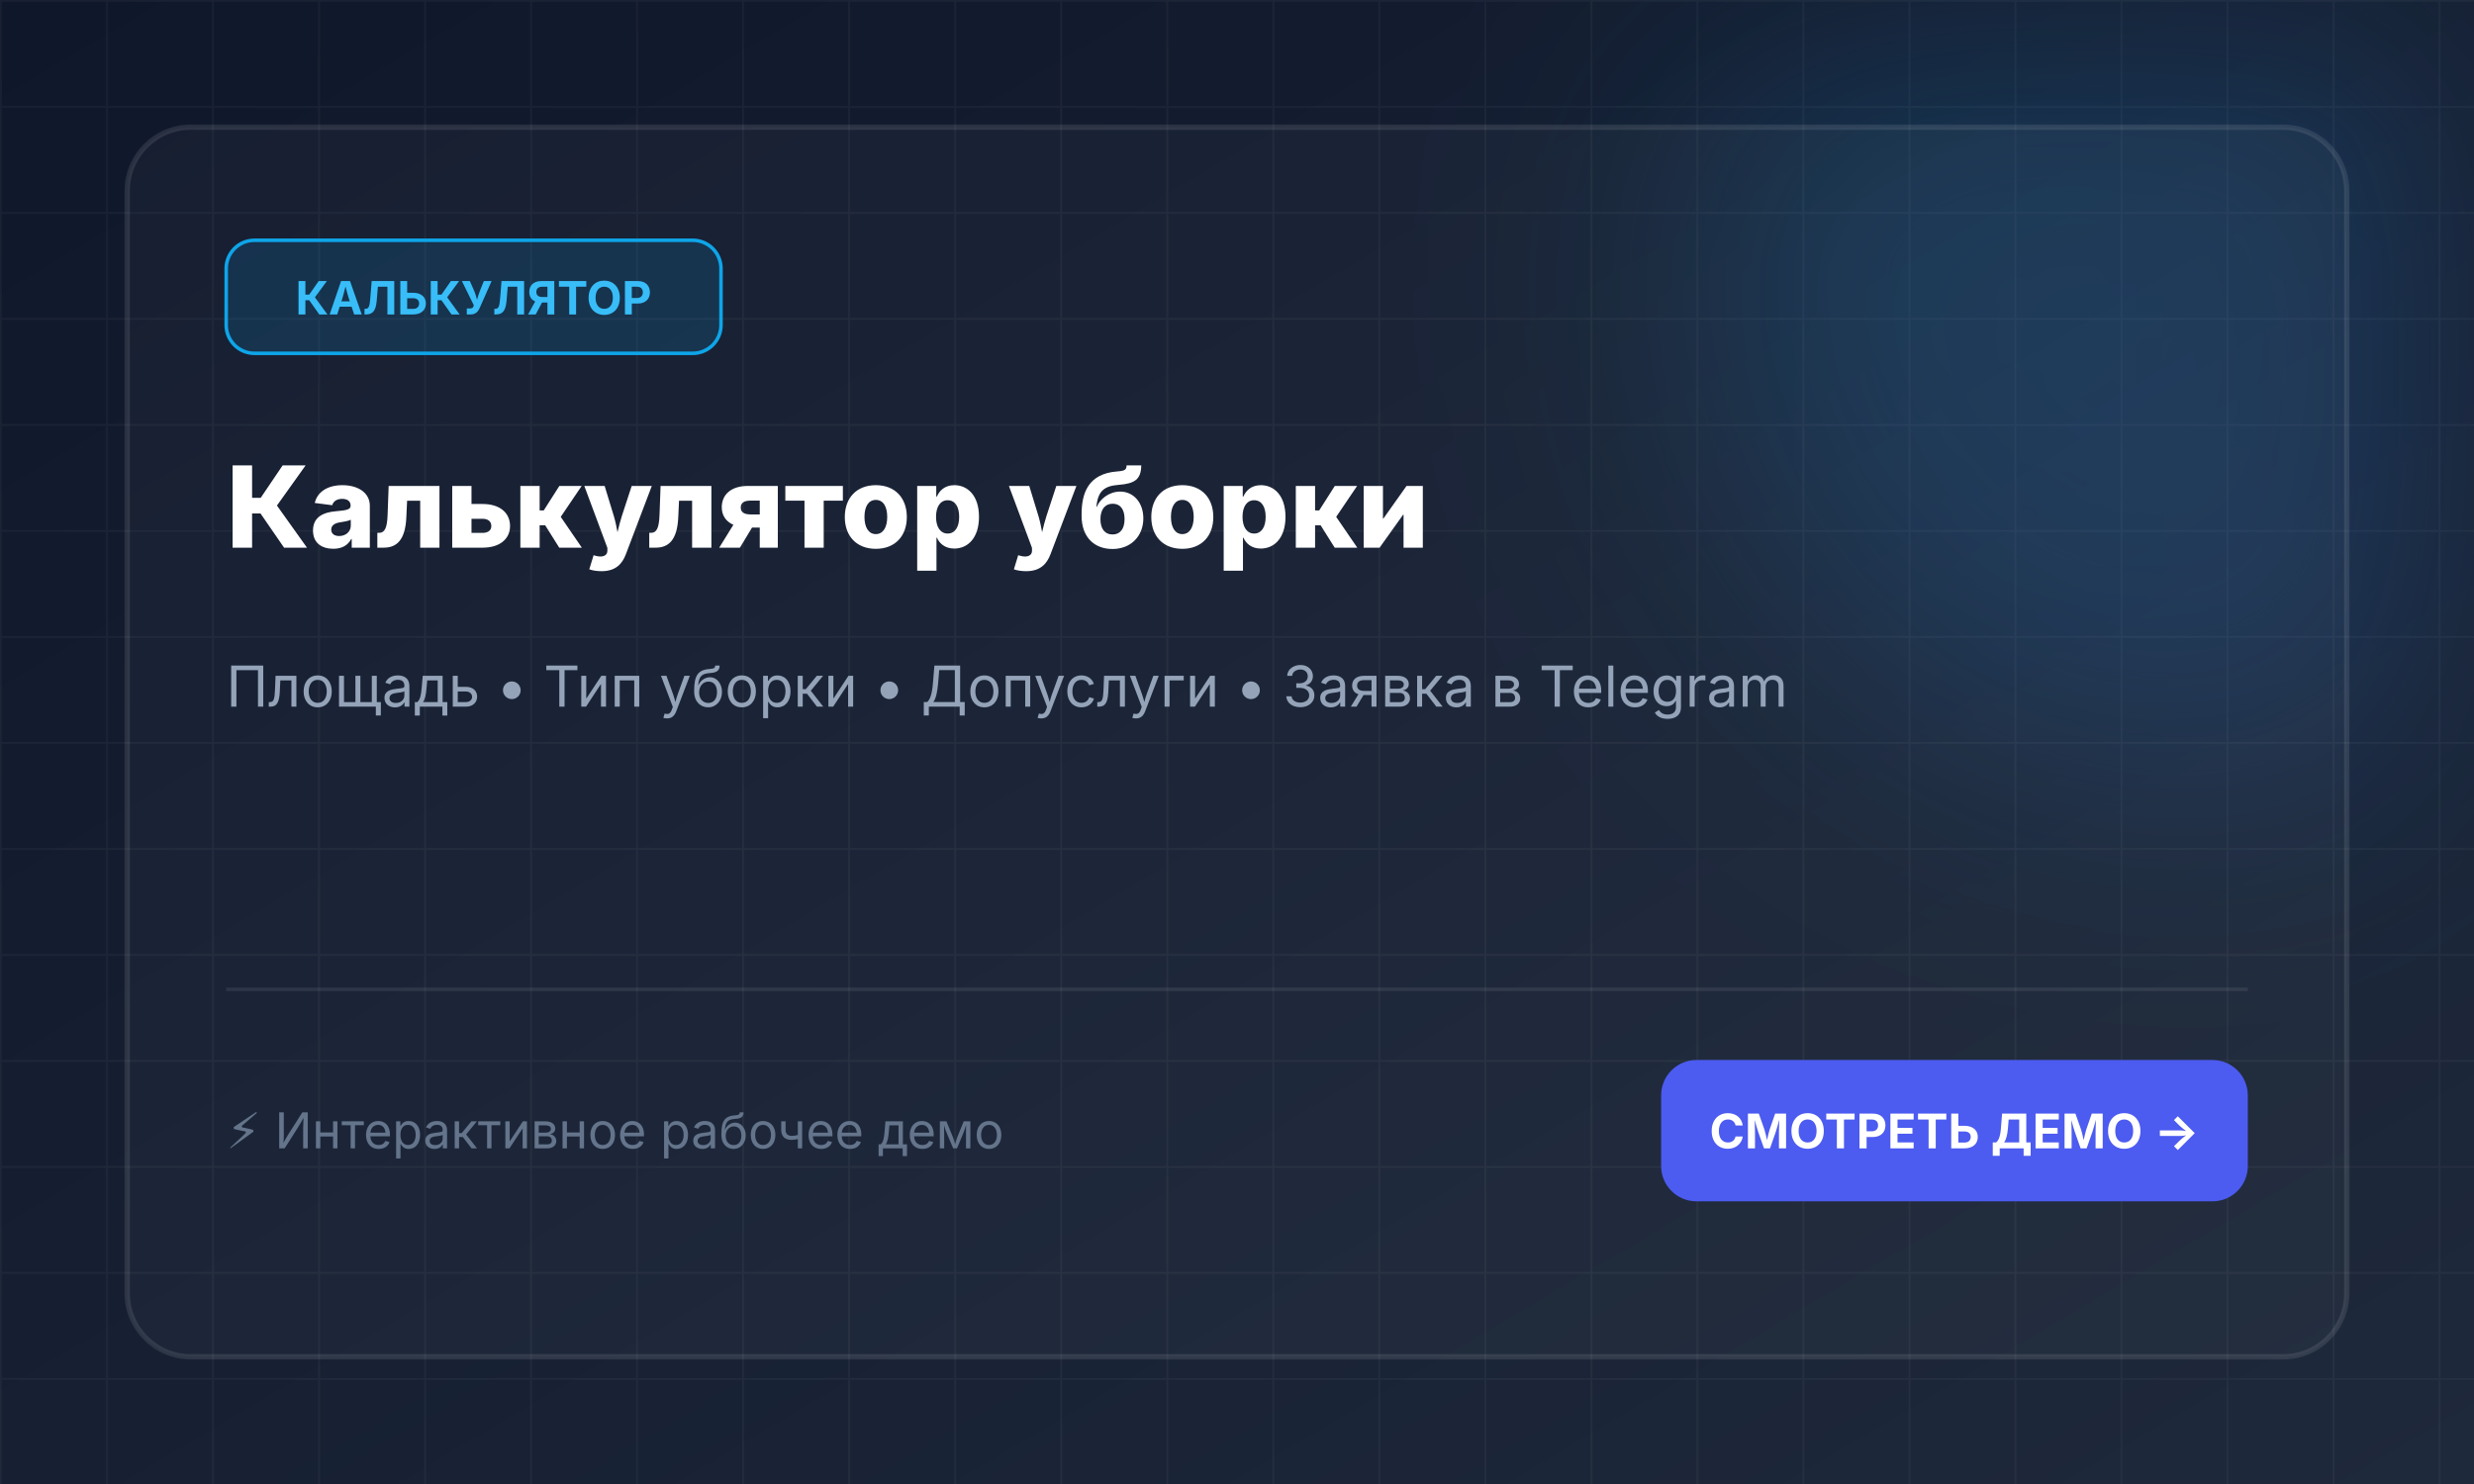
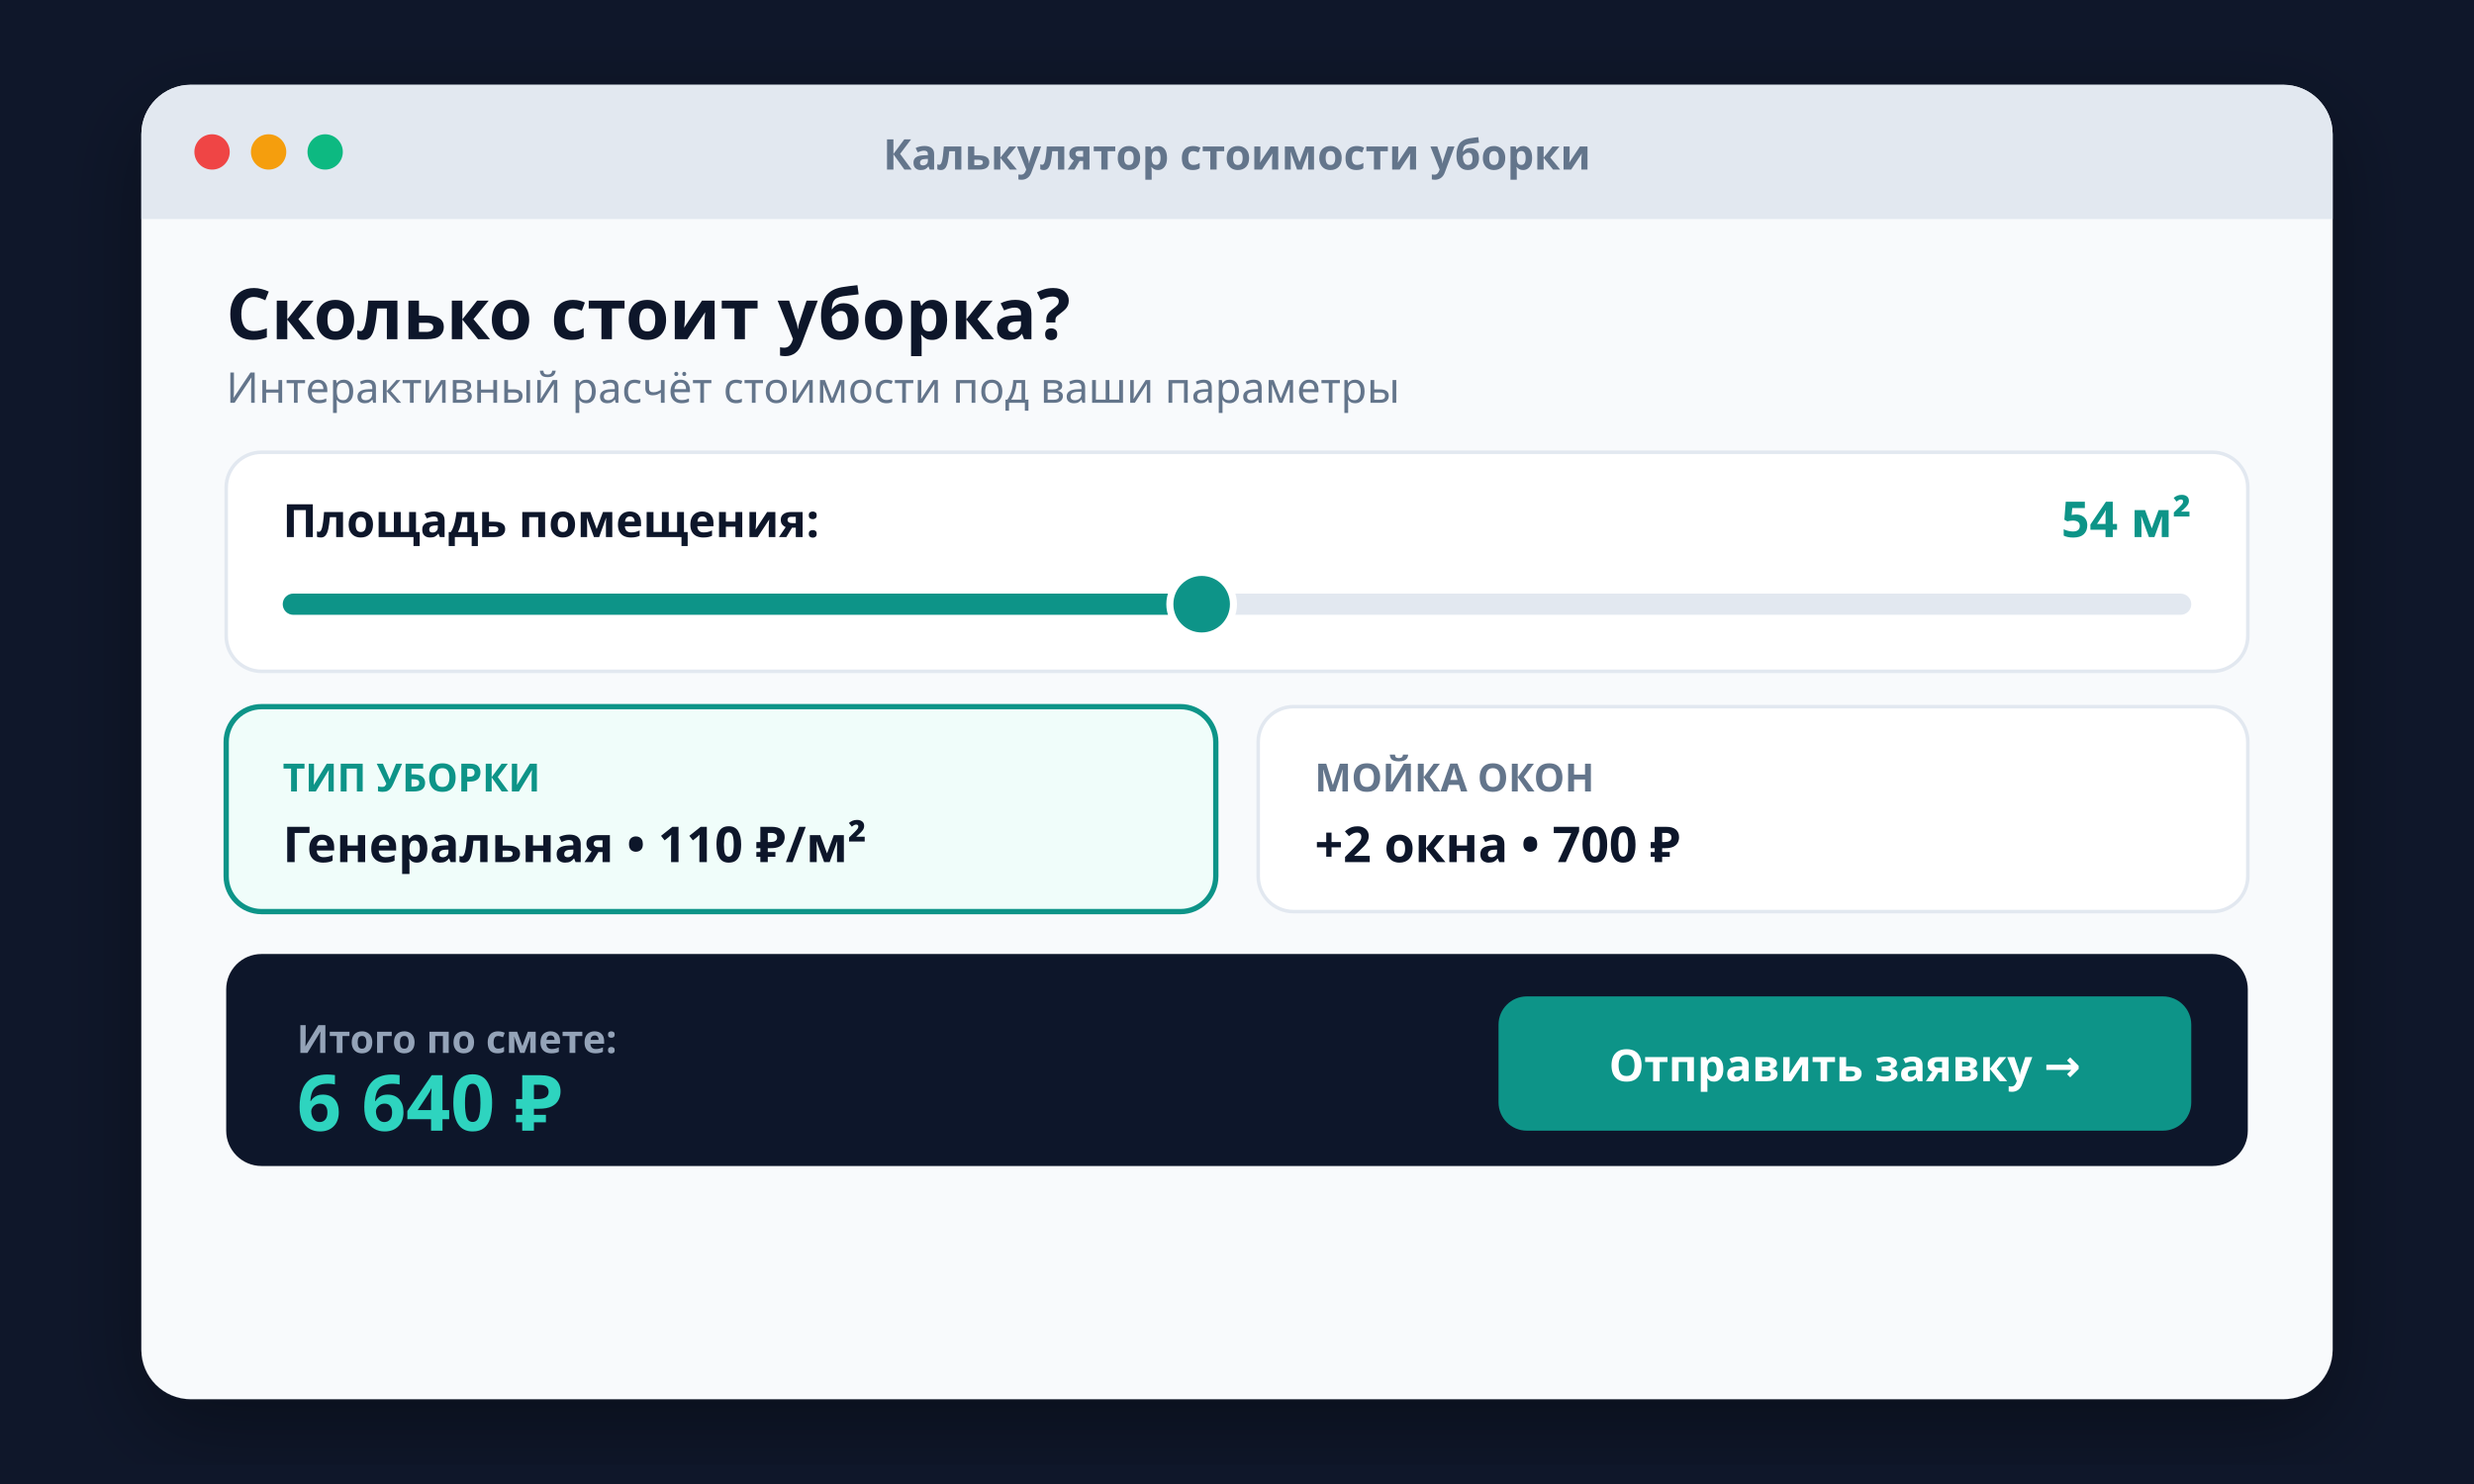
<svg xmlns="http://www.w3.org/2000/svg" viewBox="0 0 700 420" width="100%" height="100%">
  <defs>
-     <linearGradient id="bg" x1="0%" y1="0%" x2="100%" y2="100%">
-       <stop offset="0%" stop-color="#0f172a" />
-       <stop offset="100%" stop-color="#1e293b" />
-     </linearGradient>
-     <linearGradient id="acc" x1="0%" y1="0%" x2="100%" y2="100%">
-       <stop offset="0%" stop-color="#0ea5e9" />
-       <stop offset="100%" stop-color="#3b82f6" />
-     </linearGradient>
-     <pattern id="grid" width="30" height="30" patternUnits="userSpaceOnUse">
-       <path d="M 30 0 L 0 0 0 30" fill="none" stroke="rgba(255,255,255,0.04)" stroke-width="1" />
-     </pattern>
+     <filter id="shadow" x="-5%" y="-5%" width="110%" height="110%">
+       <feDropShadow dx="0" dy="8" stdDeviation="12" flood-color="#000" flood-opacity="0.35" />
+     </filter>
  </defs>
-   <rect width="700" height="420" fill="url(#bg)" />
-   <rect width="700" height="420" fill="url(#grid)" />
-   <circle cx="620" cy="80" r="140" fill="url(#acc)" opacity="0.18" filter="blur(40px)" />
-   <rect x="36" y="36" width="628" height="348" rx="18" fill="rgba(255,255,255,0.03)" stroke="rgba(255,255,255,0.1)" stroke-width="1.5" />
-   <rect x="64" y="68" width="140" height="32" rx="8" fill="rgba(14,165,233,0.15)" stroke="#0ea5e9" stroke-width="1" />
-   <text x="134" y="89" fill="#38bdf8" font-family="system-ui, -apple-system, sans-serif" font-size="13" font-weight="700" text-anchor="middle">КАЛЬКУЛЯТОР</text>
-   <text x="64" y="155" fill="#ffffff" font-family="system-ui, -apple-system, sans-serif" font-size="32" font-weight="800">Калькулятор уборки</text>
-   <text x="64" y="200" fill="#94a3b8" font-family="system-ui, -apple-system, sans-serif" font-size="16">Площадь • Тип уборки • Допуслуги • Заявка в Telegram</text>
-   <line x1="64" y1="280" x2="636" y2="280" stroke="rgba(255,255,255,0.08)" stroke-width="1" />
-   <text x="64" y="325" fill="#64748b" font-family="system-ui, -apple-system, sans-serif" font-size="14">⚡ Интерактивное рабочее демо</text>
-   <rect x="470" y="300" width="166" height="40" rx="10" fill="#4c5bf0" />
-   <text x="553" y="325" fill="#ffffff" font-family="system-ui, -apple-system, sans-serif" font-size="13.5" font-weight="700" text-anchor="middle">СМОТРЕТЬ ДЕМО →</text>
+   <rect width="700" height="420" fill="#0f172a" />
+   <g transform="translate(40, 24)" filter="url(#shadow)">
+     <rect width="620" height="372" rx="14" fill="#f8fafc" />
+     <path d="M0 14 C0 6.27 6.27 0 14 0 L606 0 C613.73 0 620 6.27 620 14 L620 38 L0 38 Z" fill="#e2e8f0" />
+     <circle cx="20" cy="19" r="5" fill="#ef4444" />
+     <circle cx="36" cy="19" r="5" fill="#f59e0b" />
+     <circle cx="52" cy="19" r="5" fill="#10b981" />
+     <text x="310" y="24" fill="#64748b" font-family="system-ui, sans-serif" font-size="12" font-weight="600" text-anchor="middle">Калькулятор стоимости уборки</text>
+     <g transform="translate(24, 52)">
+       <text x="0" y="20" fill="#0f172a" font-family="system-ui, sans-serif" font-size="20" font-weight="800">Сколько стоит уборка?</text>
+       <text x="0" y="38" fill="#64748b" font-family="system-ui, sans-serif" font-size="12">Интерактивный расчёт стоимости под ваши параметры</text>
+       <rect x="0" y="52" width="572" height="62" rx="10" fill="#ffffff" stroke="#e2e8f0" stroke-width="1" />
+       <text x="16" y="76" fill="#0f172a" font-family="system-ui, sans-serif" font-size="13" font-weight="600">Площадь помещения:</text>
+       <text x="556" y="76" fill="#0d9488" font-family="system-ui, sans-serif" font-size="14" font-weight="800" text-anchor="end">54 м²</text>
+       <rect x="16" y="92" width="540" height="6" rx="3" fill="#e2e8f0" />
+       <rect x="16" y="92" width="260" height="6" rx="3" fill="#0d9488" />
+       <circle cx="276" cy="95" r="9" fill="#0d9488" stroke="#ffffff" stroke-width="2" />
+       <rect x="0" y="124" width="280" height="58" rx="10" fill="#f0fdfa" stroke="#0d9488" stroke-width="1.5" />
+       <text x="16" y="148" fill="#0d9488" font-family="system-ui, sans-serif" font-size="11" font-weight="700">ТИП УБОРКИ</text>
+       <text x="16" y="168" fill="#0f172a" font-family="system-ui, sans-serif" font-size="14" font-weight="700">Генеральная • 110 ₽/м²</text>
+       <rect x="292" y="124" width="280" height="58" rx="10" fill="#ffffff" stroke="#e2e8f0" stroke-width="1" />
+       <text x="308" y="148" fill="#64748b" font-family="system-ui, sans-serif" font-size="11" font-weight="600">МОЙКА ОКОН</text>
+       <text x="308" y="168" fill="#0f172a" font-family="system-ui, sans-serif" font-size="14" font-weight="700">+2 окна • 700 ₽</text>
+       <rect x="0" y="194" width="572" height="60" rx="10" fill="#0f172a" />
+       <text x="20" y="222" fill="#94a3b8" font-family="system-ui, sans-serif" font-size="11" font-weight="700" text-transform="uppercase">Итого по смете:</text>
+       <text x="20" y="244" fill="#2dd4bf" font-family="system-ui, sans-serif" font-size="22" font-weight="800">6 640 ₽</text>
+       <rect x="360" y="206" width="196" height="38" rx="8" fill="#0d9488" />
+       <text x="458" y="230" fill="#ffffff" font-family="system-ui, sans-serif" font-size="12.5" font-weight="700" text-anchor="middle">Отправить заявку →</text>
+     </g>
+   </g>
</svg>
